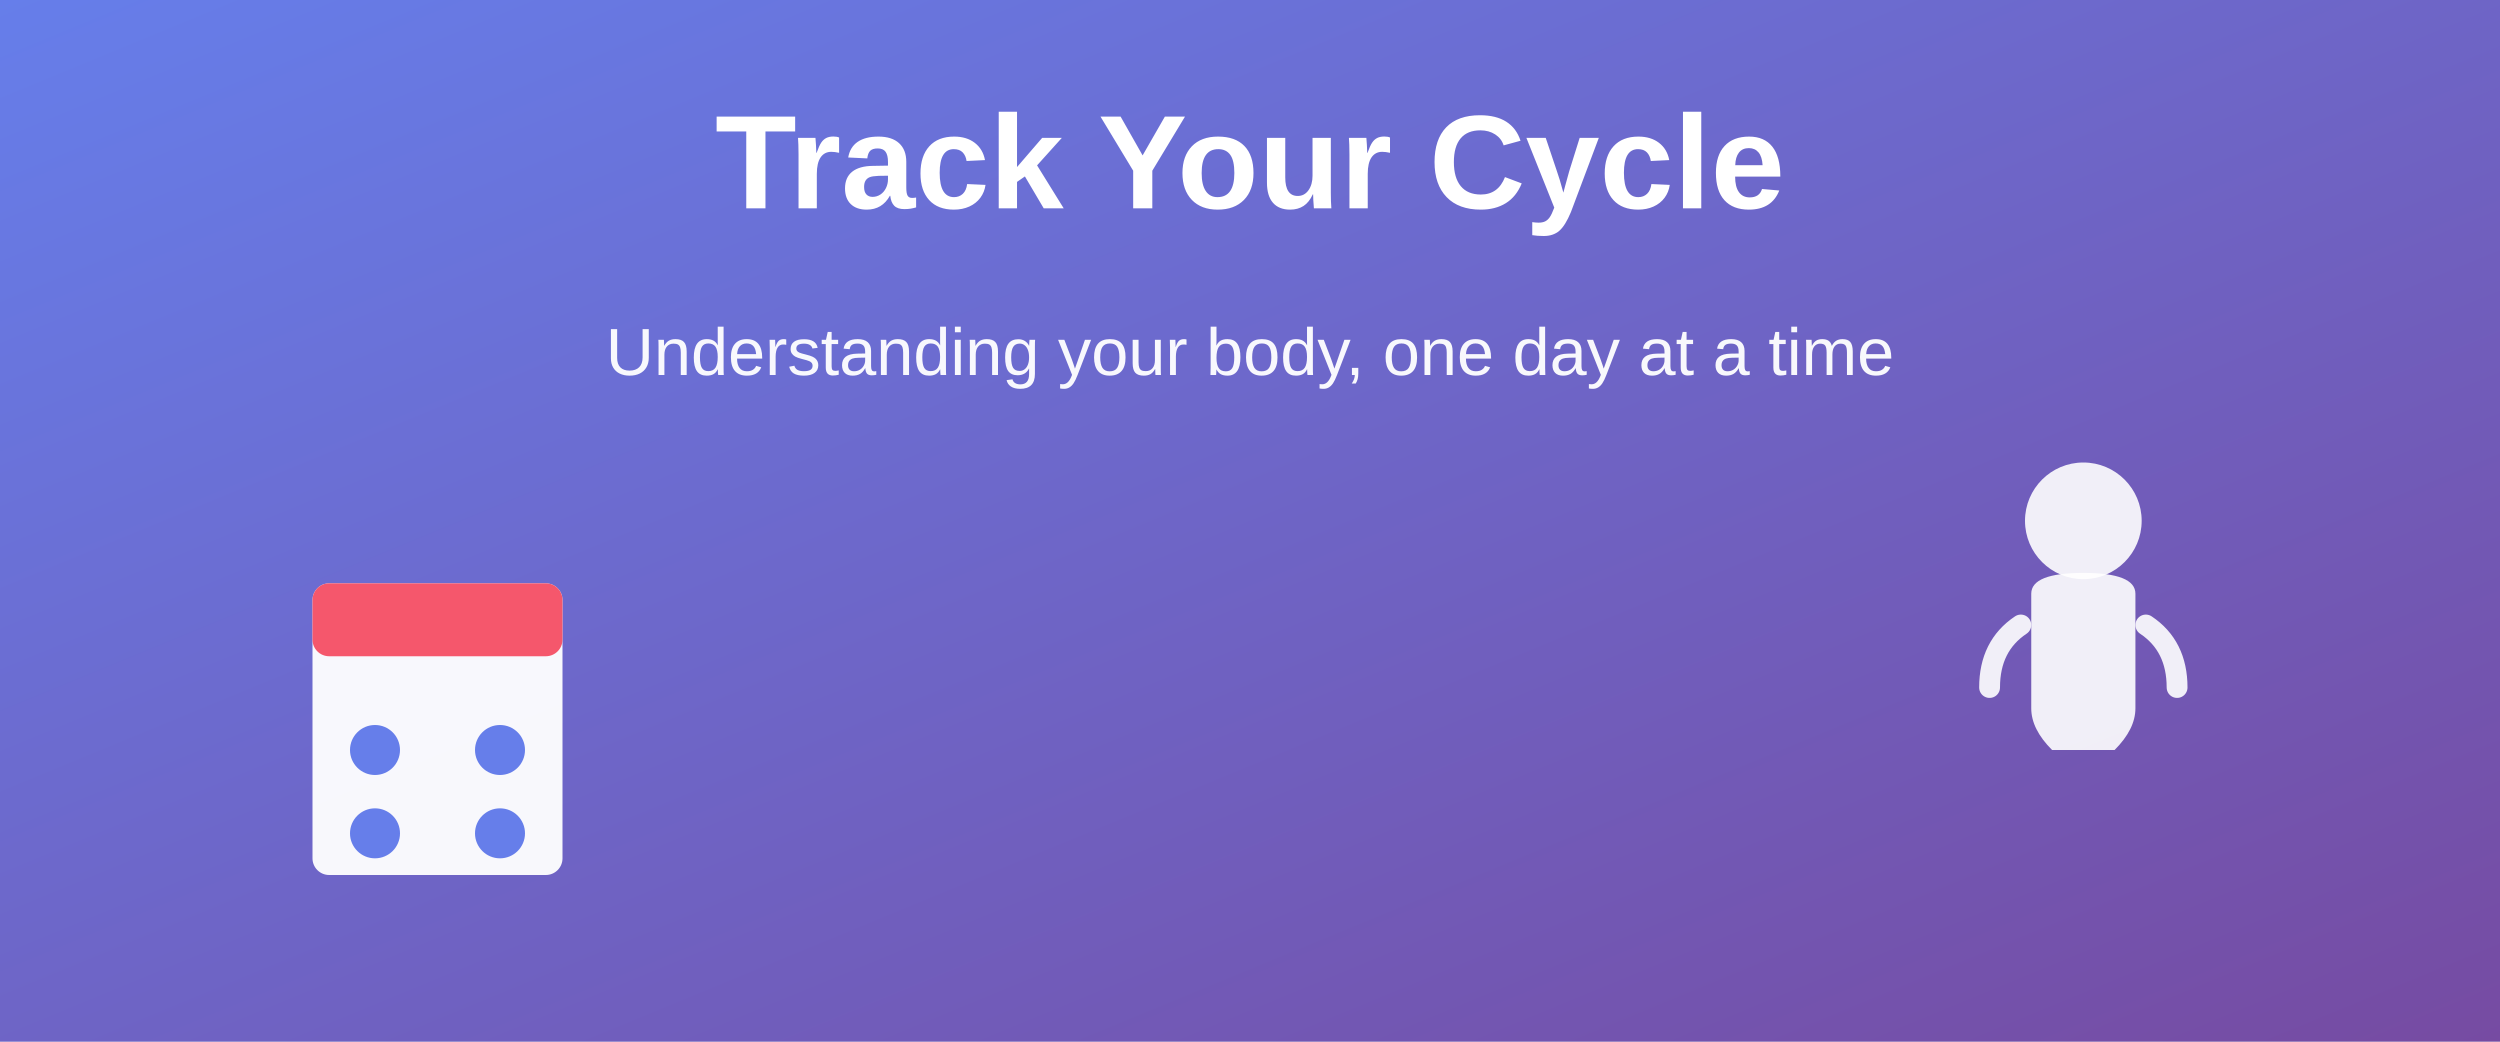
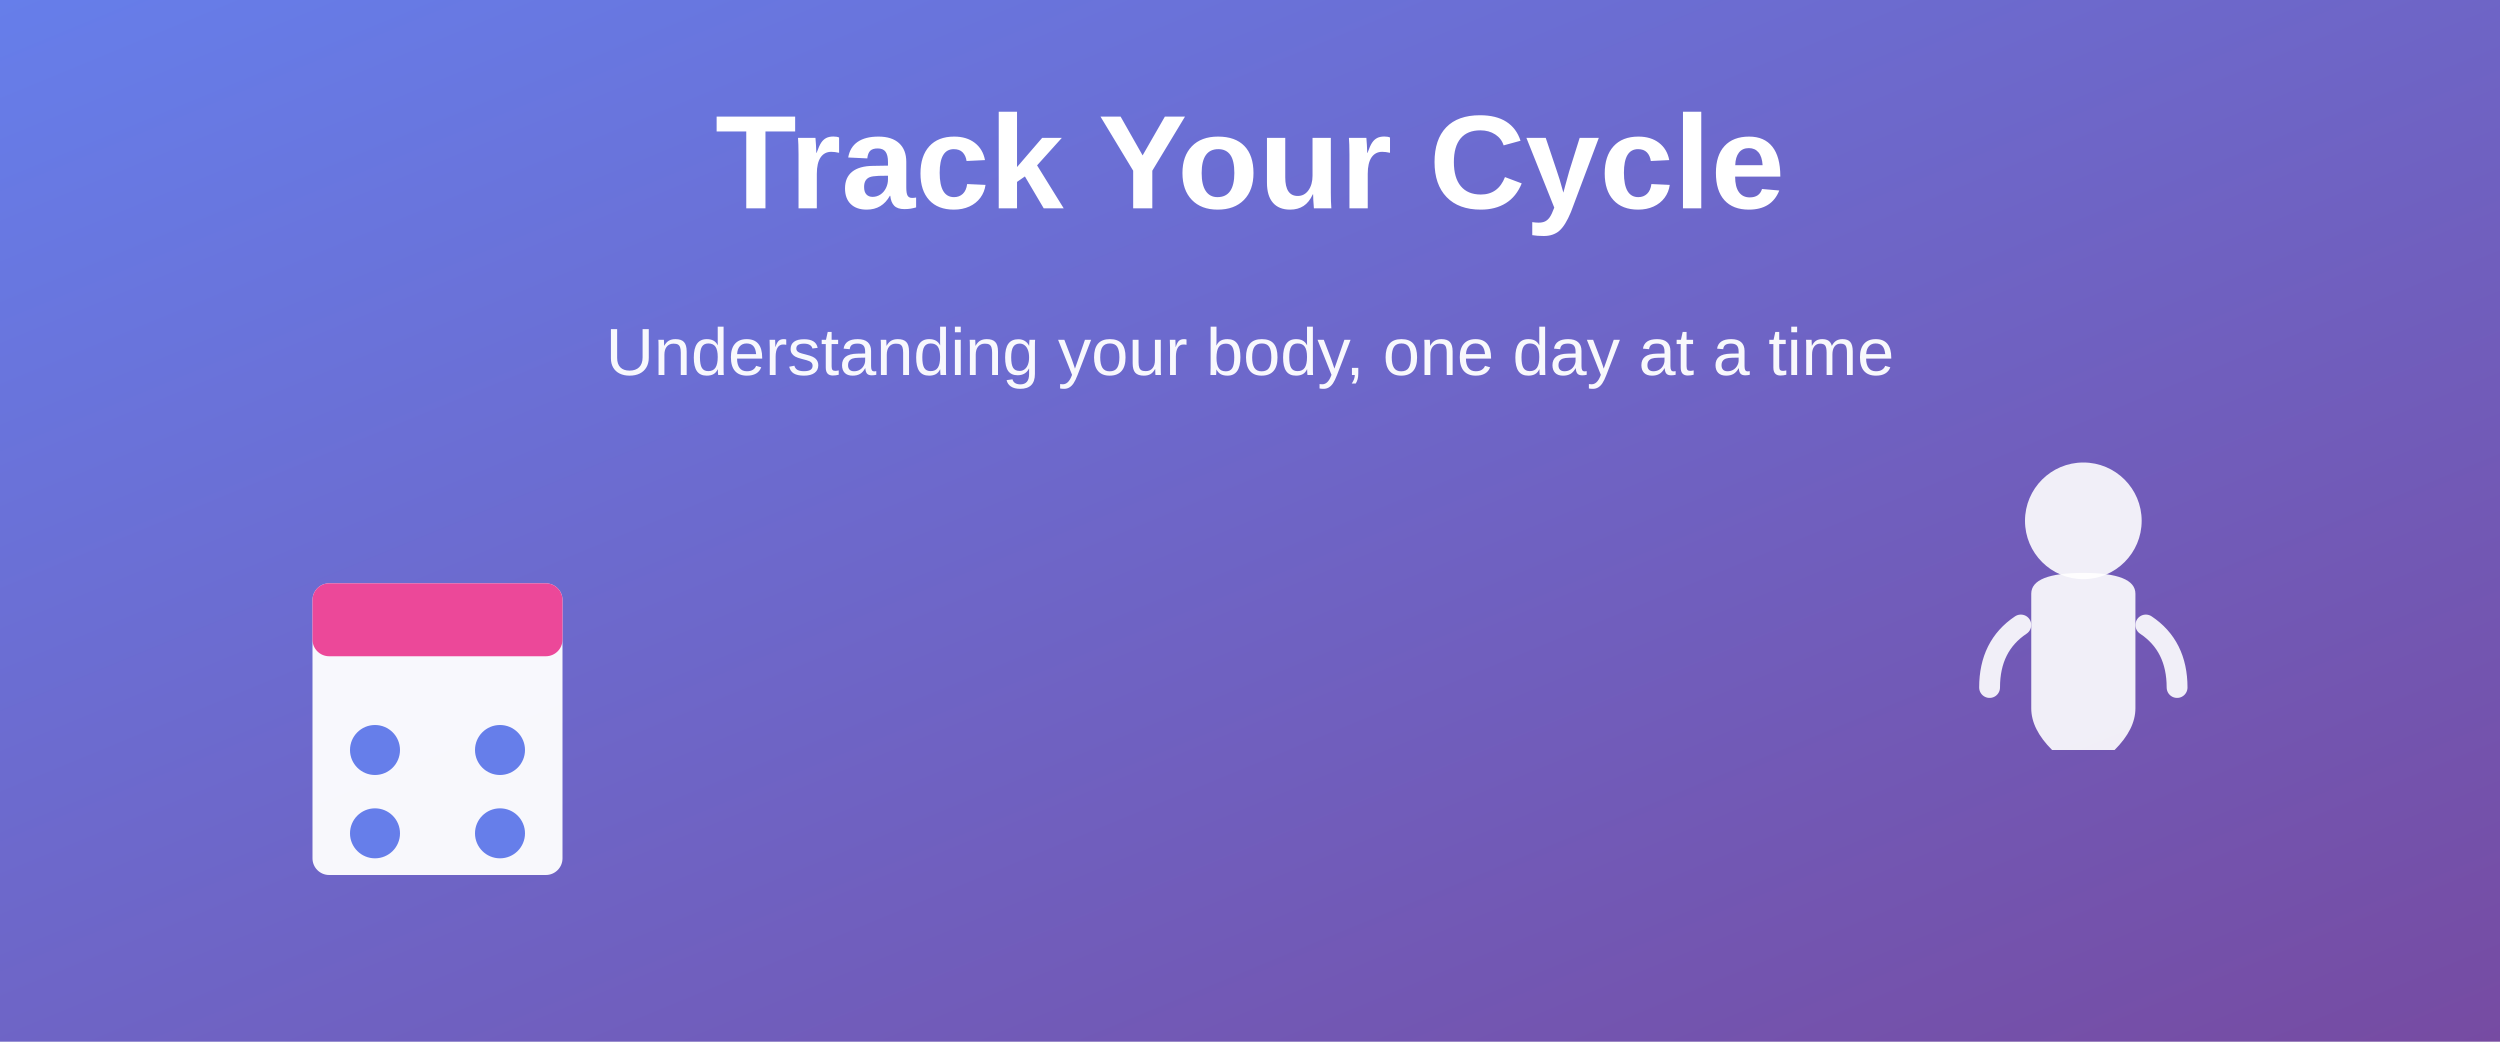
<svg xmlns="http://www.w3.org/2000/svg" viewBox="0 0 1200 500">
  <defs>
    <linearGradient id="grad1" x1="0%" y1="0%" x2="100%" y2="100%">
      <stop offset="0%" style="stop-color:#667eea;stop-opacity:1" />
      <stop offset="100%" style="stop-color:#764ba2;stop-opacity:1" />
    </linearGradient>
    <linearGradient id="skinGrad" x1="0%" y1="0%" x2="0%" y2="100%">
      <stop offset="0%" style="stop-color:#fdbcb4;stop-opacity:1" />
      <stop offset="100%" style="stop-color:#f5a88b;stop-opacity:1" />
    </linearGradient>
  </defs>
  <rect width="1200" height="500" fill="url(#grad1)" />
  <g transform="translate(150, 280)">
    <rect x="0" y="0" width="120" height="140" rx="8" fill="white" opacity="0.95" />
-     <rect x="0" y="0" width="120" height="35" fill="#f5576c" rx="8" />
+     <rect x="0" y="0" width="120" height="35" fill="#ec4899" rx="8" />
    <circle cx="30" cy="80" r="12" fill="#667eea" />
    <circle cx="90" cy="80" r="12" fill="#667eea" />
    <circle cx="30" cy="120" r="12" fill="#667eea" />
    <circle cx="90" cy="120" r="12" fill="#667eea" />
  </g>
  <g transform="translate(950, 220)">
    <circle cx="50" cy="30" r="28" fill="white" opacity="0.9" />
    <path d="M 25 65 Q 25 55 50 55 Q 75 55 75 65 L 75 120 Q 75 130 65 140 L 35 140 Q 25 130 25 120 Z" fill="white" opacity="0.9" />
    <path d="M 20 80 Q 5 90 5 110" stroke="white" stroke-width="10" fill="none" stroke-linecap="round" opacity="0.9" />
    <path d="M 80 80 Q 95 90 95 110" stroke="white" stroke-width="10" fill="none" stroke-linecap="round" opacity="0.9" />
  </g>
  <text x="600" y="100" font-size="64" font-weight="bold" text-anchor="middle" fill="white" font-family="Arial">
    Track Your Cycle
  </text>
  <text x="600" y="180" font-size="32" text-anchor="middle" fill="rgba(255,255,255,0.95)" font-family="Arial">
    Understanding your body, one day at a time
  </text>
</svg>
